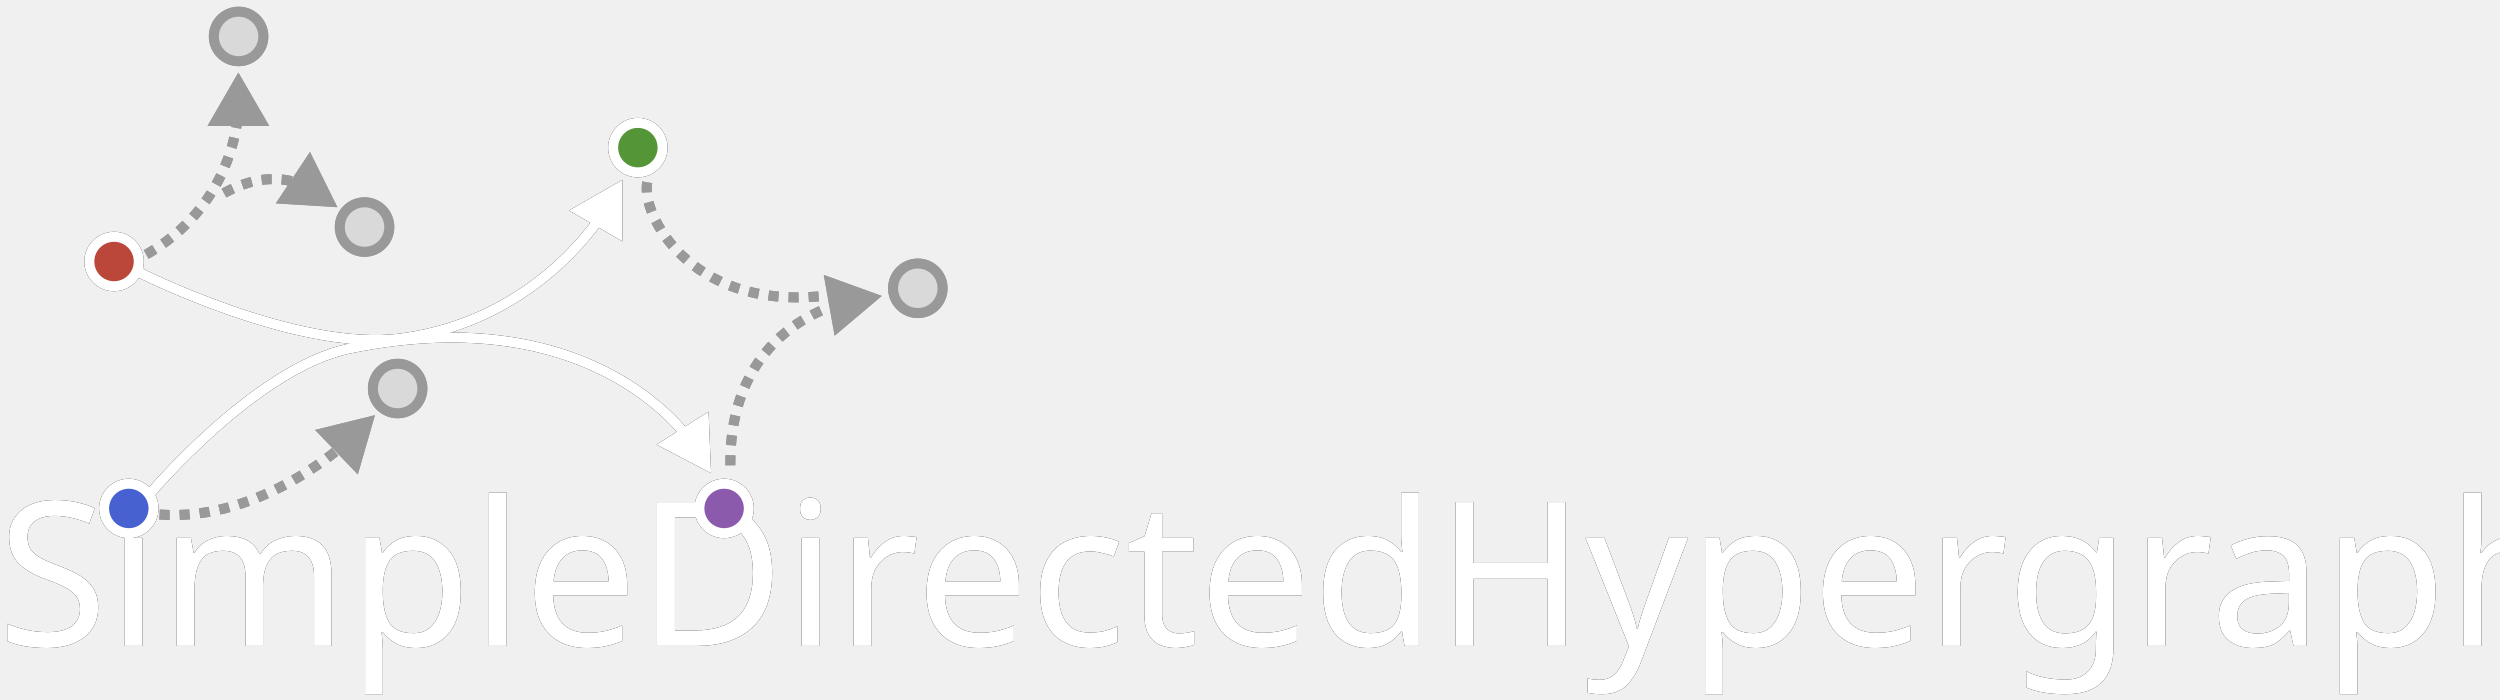
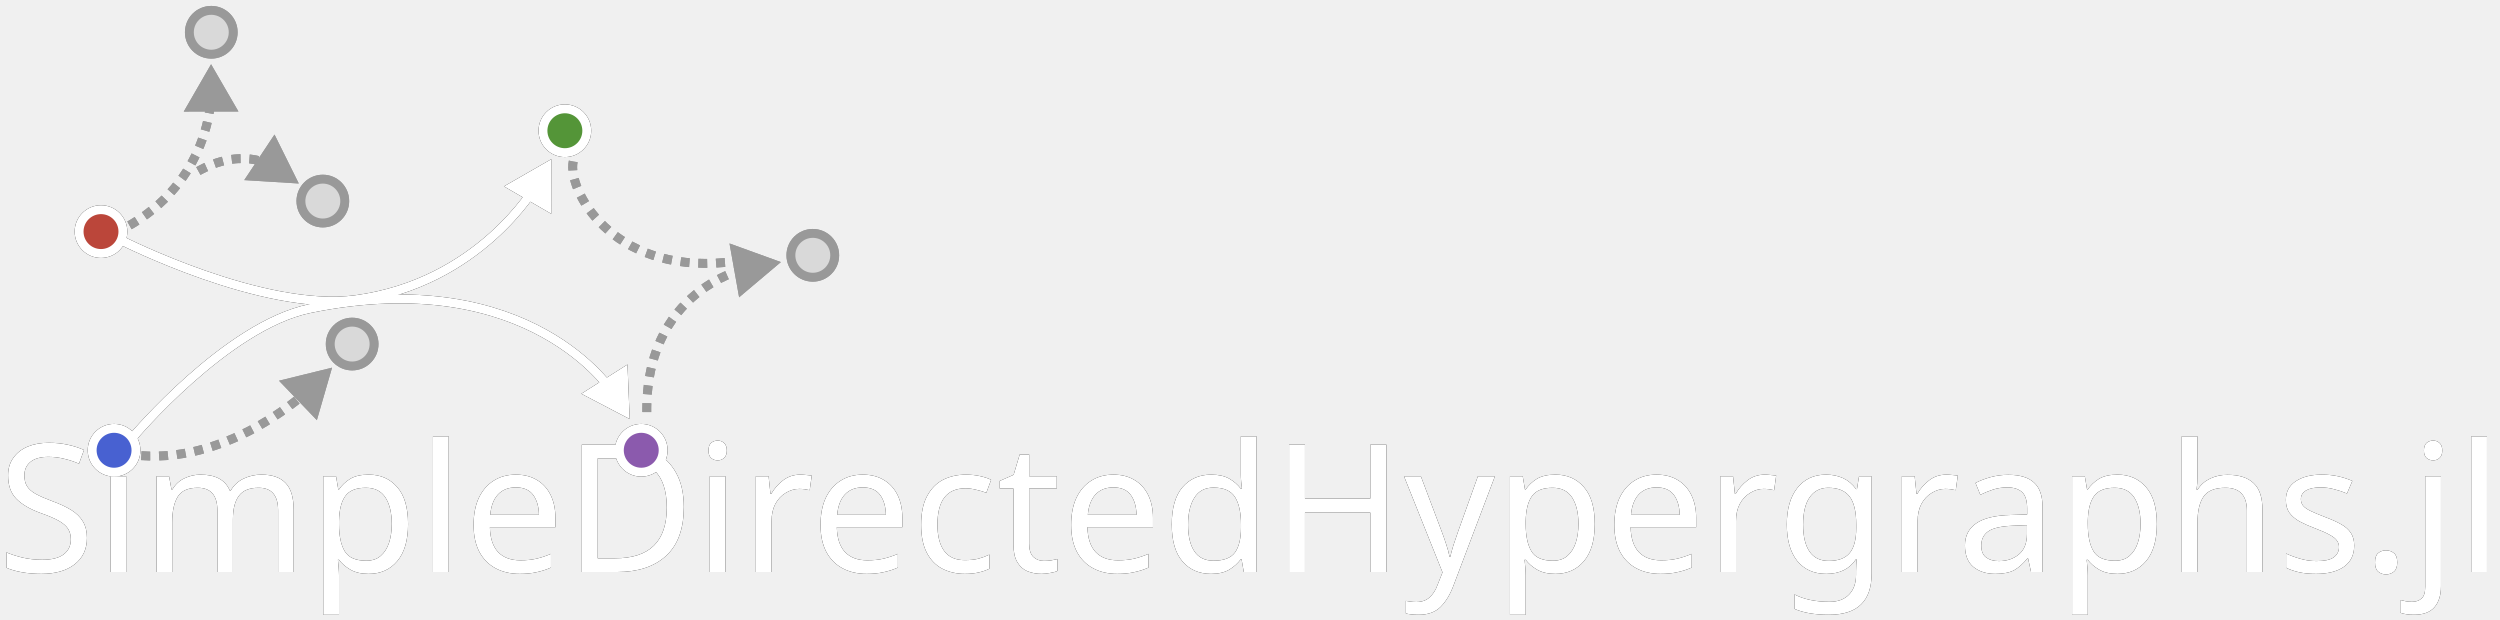
- <svg xmlns="http://www.w3.org/2000/svg" width="186.855mm" height="52.314mm" viewBox="0 0 186.855 52.314" version="1.1" id="svg1">
+ <svg xmlns="http://www.w3.org/2000/svg" width="211mm" height="52.314mm" viewBox="0 0 211 52.314" version="1.1" id="svg1">
  <defs id="defs1">
    <marker style="overflow:visible" id="Triangle" refX="0" refY="0" orient="auto-start-reverse" markerWidth="1" markerHeight="1" viewBox="0 0 1 1" preserveAspectRatio="xMidYMid">
      <path transform="scale(0.5)" style="fill:context-stroke;fill-rule:evenodd;stroke:context-stroke;stroke-width:1pt" d="M 5.77,0 -2.88,5 V -5 Z" id="path135" />
    </marker>
  </defs>
  <g id="layer1" transform="translate(-1.004448,-1.437335)">
    <g id="g16" transform="translate(-7.680194,-51.72677)">
      <text xml:space="preserve" style="font-size:15.055px;line-height:1;font-family:Monospace;-inkscape-font-specification:Monospace;fill:#d9d9d9;stroke-width:0.83" x="8.462" y="101.44" id="text1">
        <tspan style="font-style:normal;font-variant:normal;font-weight:normal;font-stretch:normal;line-height:1;font-family:'Titillium Web';-inkscape-font-specification:'Titillium Web';fill:#000000;fill-opacity:1;stroke-width:0.83" x="8.462" y="101.44" id="tspan7">SimpleDirectedHypergraphs.jl</tspan>
      </text>
      <circle style="fill:#4861d1;fill-opacity:1;stroke:#000000;stroke-width:0.75;stroke-dasharray:none;stroke-opacity:1" id="circle10" cx="18.312" cy="91.167" r="1.849" />
      <circle style="fill:#8b5aad;fill-opacity:1;stroke:#000000;stroke-width:0.75;stroke-dasharray:none;stroke-opacity:1" id="circle4" cx="62.806" cy="91.167" r="1.849" />
      <circle style="fill:#bb463a;fill-opacity:1;stroke:#000000;stroke-width:0.75;stroke-dasharray:none;stroke-opacity:1" id="circle5" cx="17.209" cy="72.71" r="1.849" />
      <circle style="fill:#549538;fill-opacity:1;stroke:#000000;stroke-width:0.75;stroke-dasharray:none;stroke-opacity:1" id="circle6" cx="56.36" cy="64.198" r="1.849" />
      <path style="fill:none;fill-opacity:1;stroke:#000000;stroke-width:0.75;stroke-dasharray:none;stroke-opacity:1;marker-end:url(#Triangle)" d="m 18.956,73.463 c 0,0 11.905,6.048 19.742,4.995 10.455,-1.405 15.18,-9.557 15.18,-9.557" id="path6" />
      <path style="fill:none;fill-opacity:1;stroke:#000000;stroke-width:0.75;stroke-dasharray:none;stroke-opacity:1;marker-end:url(#Triangle)" d="m 19.9,90.06 c 0,0 7.912,-9.413 14.944,-10.854 18.654,-3.824 25.563,7.079 25.563,7.079" id="path8" />
      <circle style="fill:#d9d9d9;fill-opacity:1;stroke:#999999;stroke-width:0.75;stroke-dasharray:none;stroke-opacity:1" id="circle8" cx="35.931" cy="70.134" r="1.849" />
      <circle style="fill:#d9d9d9;fill-opacity:1;stroke:#999999;stroke-width:0.75;stroke-dasharray:none;stroke-opacity:1" id="circle9" cx="26.517" cy="55.888" r="1.849" />
      <circle style="fill:#d9d9d9;fill-opacity:1;stroke:#999999;stroke-width:0.75;stroke-dasharray:none;stroke-opacity:1" id="circle11" cx="77.285" cy="74.712" r="1.849" />
      <circle style="fill:#d9d9d9;fill-opacity:1;stroke:#999999;stroke-width:0.75;stroke-dasharray:none;stroke-opacity:1" id="circle12" cx="38.406" cy="82.203" r="1.849" />
      <path style="fill:none;fill-opacity:1;stroke:#999999;stroke-width:0.75;stroke-dasharray:0.75, 0.75;stroke-dashoffset:0;stroke-opacity:1;marker-end:url(#Triangle)" d="m 20.612,91.621 c 7.759,0.584 14.177,-5.581 14.177,-5.581" id="path12" />
      <path style="fill:none;fill-opacity:1;stroke:#999999;stroke-width:0.75;stroke-dasharray:0.75;stroke-dashoffset:0;stroke-opacity:1" d="m 57.063,66.796 c -0.501,2.336 3.169,9.432 12.864,8.518" id="path13" />
      <path style="fill:none;fill-opacity:1;stroke:#999999;stroke-width:0.75;stroke-dasharray:0.75;stroke-dashoffset:0.788;stroke-opacity:1;marker-end:url(#Triangle)" d="M 63.292,88.654 C 62.786,77.389 71.969,75.751 71.969,75.751" id="path14" />
      <path style="fill:none;fill-opacity:1;stroke:#999999;stroke-width:0.75;stroke-dasharray:0.75;stroke-dashoffset:0.975;stroke-opacity:1;marker-end:url(#Triangle)" d="m 19.152,72.441 c 7.354,-3.893 7.349,-11.192 7.349,-11.192" id="path15" />
      <path style="fill:none;fill-opacity:1;stroke:#999999;stroke-width:0.75;stroke-dasharray:0.75;stroke-dashoffset:0.825;stroke-opacity:1;marker-end:url(#Triangle)" d="m 24.846,67.945 c 4.071,-2.605 6.838,-0.767 6.838,-0.767" id="path16" />
    </g>
    <g id="g27" transform="translate(-7.680194,-51.72677)">
      <text xml:space="preserve" style="font-size:15.055px;line-height:1;font-family:Monospace;-inkscape-font-specification:Monospace;fill:#d9d9d9;stroke-width:0.83" x="8.462" y="101.44" id="text16">
        <tspan style="font-style:normal;font-variant:normal;font-weight:normal;font-stretch:normal;line-height:1;font-family:'Titillium Web';-inkscape-font-specification:'Titillium Web';fill:#ffffff;fill-opacity:1;stroke-width:0.83" x="8.462" y="101.44" id="tspan16">SimpleDirectedHypergraphs.jl</tspan>
      </text>
      <circle style="fill:#4861d1;fill-opacity:1;stroke:#ffffff;stroke-width:0.75;stroke-dasharray:none;stroke-opacity:1" id="circle16" cx="18.312" cy="91.167" r="1.849" />
      <circle style="fill:#8b5aad;fill-opacity:1;stroke:#ffffff;stroke-width:0.75;stroke-dasharray:none;stroke-opacity:1" id="circle17" cx="62.806" cy="91.167" r="1.849" />
      <circle style="fill:#bb463a;fill-opacity:1;stroke:#ffffff;stroke-width:0.75;stroke-dasharray:none;stroke-opacity:1" id="circle18" cx="17.209" cy="72.71" r="1.849" />
      <circle style="fill:#549538;fill-opacity:1;stroke:#ffffff;stroke-width:0.75;stroke-dasharray:none;stroke-opacity:1" id="circle19" cx="56.36" cy="64.198" r="1.849" />
      <path style="fill:none;fill-opacity:1;stroke:#ffffff;stroke-width:0.75;stroke-dasharray:none;stroke-opacity:1;marker-end:url(#Triangle)" d="m 18.956,73.463 c 0,0 11.905,6.048 19.742,4.995 10.455,-1.405 15.18,-9.557 15.18,-9.557" id="path19" />
      <path style="fill:none;fill-opacity:1;stroke:#ffffff;stroke-width:0.75;stroke-dasharray:none;stroke-opacity:1;marker-end:url(#Triangle)" d="m 19.9,90.06 c 0,0 7.912,-9.413 14.944,-10.854 18.654,-3.824 25.563,7.079 25.563,7.079" id="path20" />
      <circle style="fill:#d9d9d9;fill-opacity:1;stroke:#999999;stroke-width:0.75;stroke-dasharray:none;stroke-opacity:1" id="circle20" cx="35.931" cy="70.134" r="1.849" />
      <circle style="fill:#d9d9d9;fill-opacity:1;stroke:#999999;stroke-width:0.75;stroke-dasharray:none;stroke-opacity:1" id="circle21" cx="26.517" cy="55.888" r="1.849" />
      <circle style="fill:#d9d9d9;fill-opacity:1;stroke:#999999;stroke-width:0.75;stroke-dasharray:none;stroke-opacity:1" id="circle22" cx="77.285" cy="74.712" r="1.849" />
      <circle style="fill:#d9d9d9;fill-opacity:1;stroke:#999999;stroke-width:0.75;stroke-dasharray:none;stroke-opacity:1" id="circle23" cx="38.406" cy="82.203" r="1.849" />
      <path style="fill:none;fill-opacity:1;stroke:#999999;stroke-width:0.75;stroke-dasharray:0.75, 0.75;stroke-dashoffset:0;stroke-opacity:1;marker-end:url(#Triangle)" d="m 20.612,91.621 c 7.759,0.584 14.177,-5.581 14.177,-5.581" id="path23" />
      <path style="fill:none;fill-opacity:1;stroke:#999999;stroke-width:0.75;stroke-dasharray:0.75;stroke-dashoffset:0;stroke-opacity:1" d="m 57.063,66.796 c -0.501,2.336 3.169,9.432 12.864,8.518" id="path24" />
      <path style="fill:none;fill-opacity:1;stroke:#999999;stroke-width:0.75;stroke-dasharray:0.75;stroke-dashoffset:0.788;stroke-opacity:1;marker-end:url(#Triangle)" d="M 63.292,88.654 C 62.786,77.389 71.969,75.751 71.969,75.751" id="path25" />
      <path style="fill:none;fill-opacity:1;stroke:#999999;stroke-width:0.75;stroke-dasharray:0.75;stroke-dashoffset:0.975;stroke-opacity:1;marker-end:url(#Triangle)" d="m 19.152,72.441 c 7.354,-3.893 7.349,-11.192 7.349,-11.192" id="path26" />
      <path style="fill:none;fill-opacity:1;stroke:#999999;stroke-width:0.75;stroke-dasharray:0.75;stroke-dashoffset:0.825;stroke-opacity:1;marker-end:url(#Triangle)" d="m 24.846,67.945 c 4.071,-2.605 6.838,-0.767 6.838,-0.767" id="path27" />
    </g>
  </g>
</svg>
